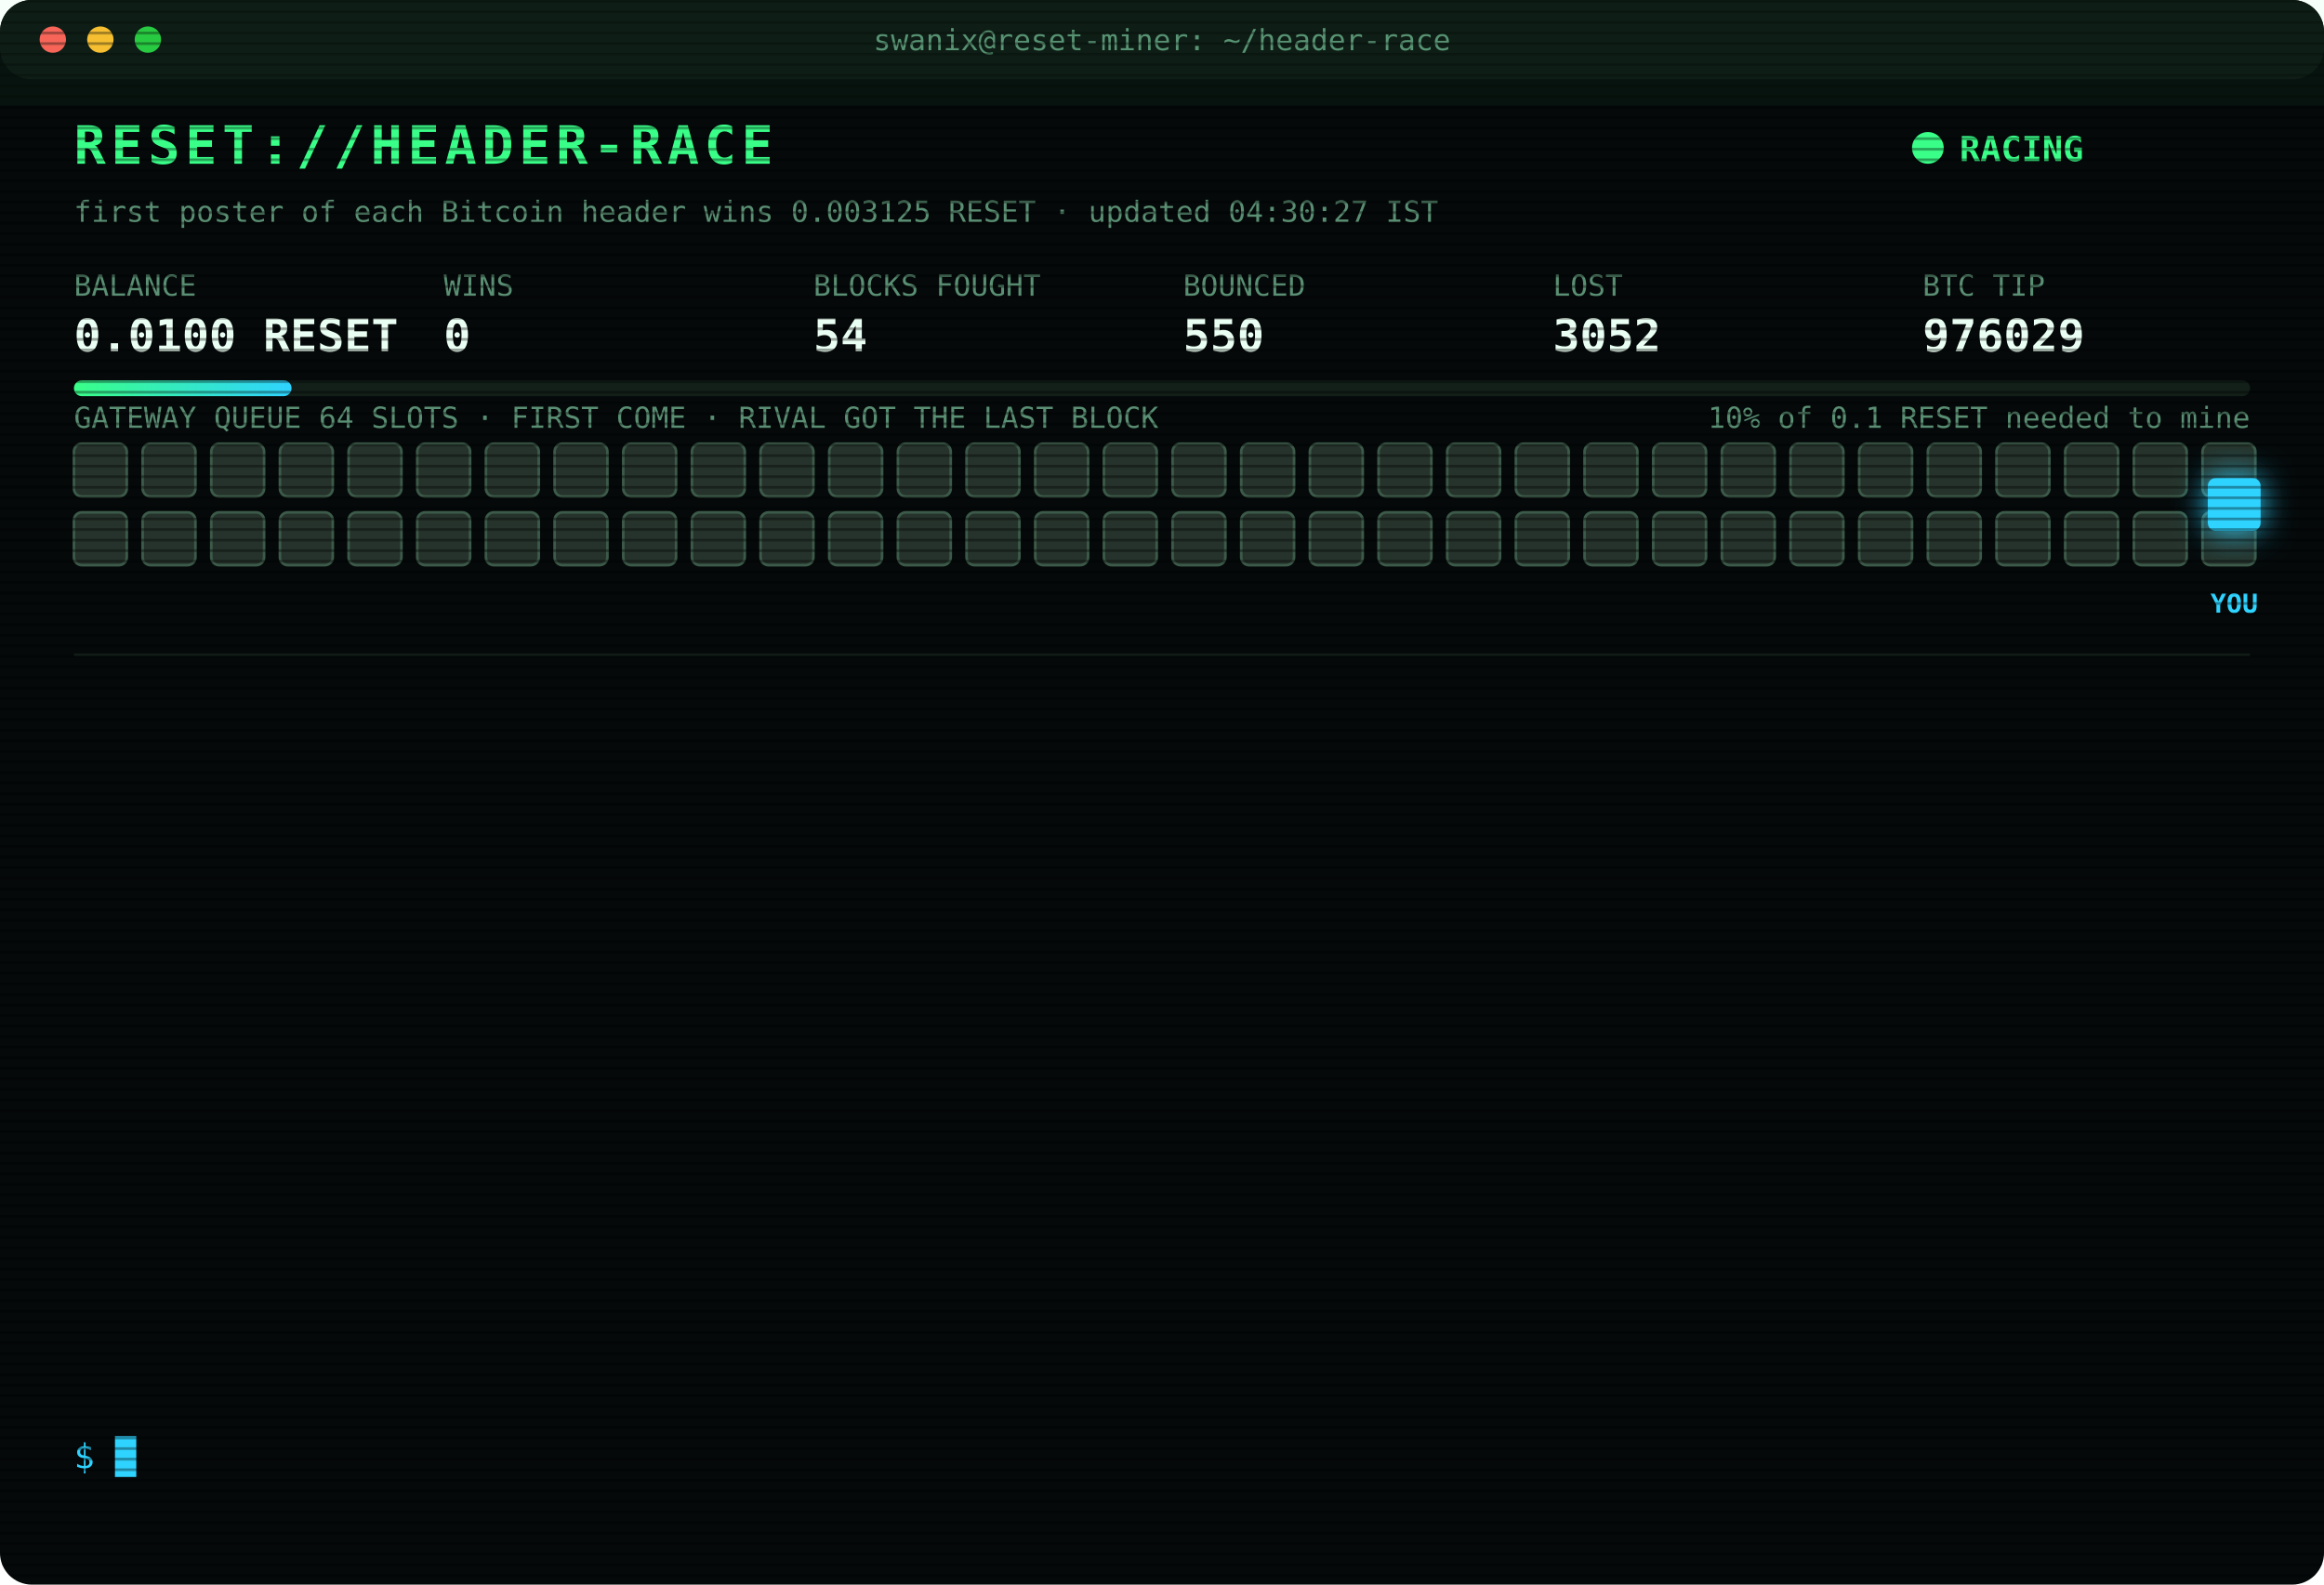
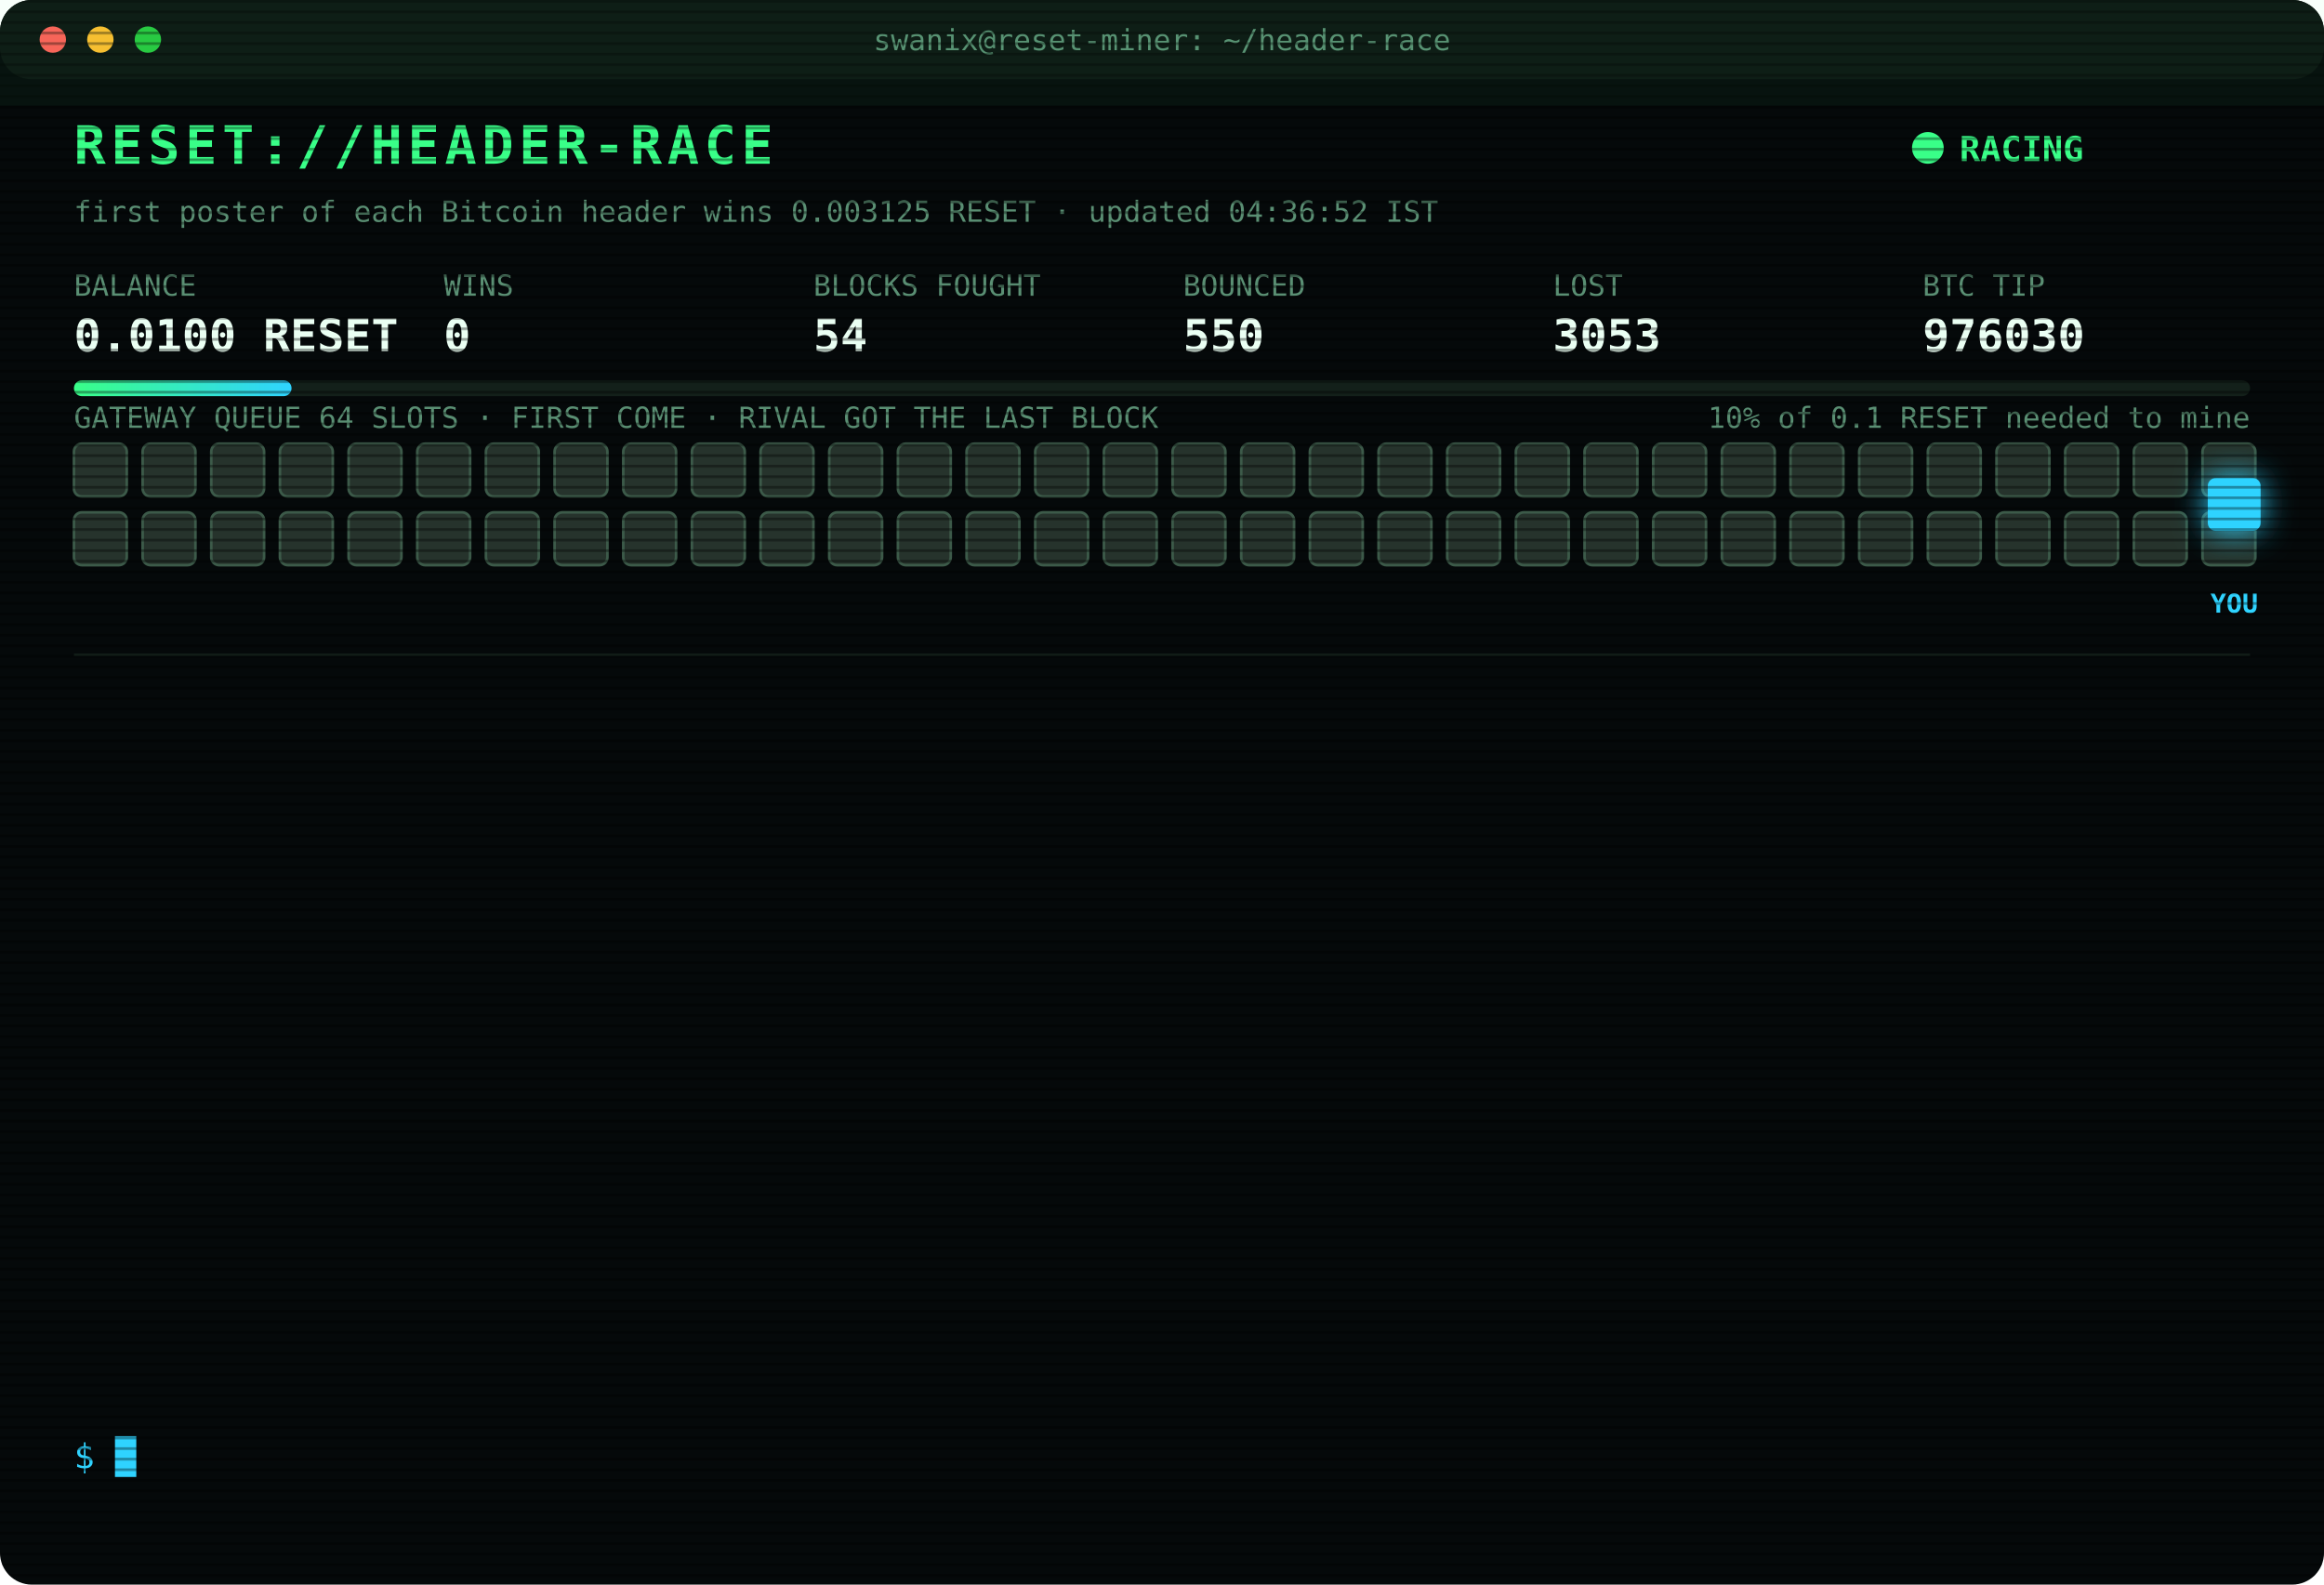
<svg xmlns="http://www.w3.org/2000/svg" width="880" height="600" viewBox="0 0 880 600" font-family="ui-monospace,SFMono-Regular,Menlo,Consolas,monospace">
  <style>
text{font-size:13px;fill:#7CFFB2}
.title{font-size:20px;font-weight:700;fill:#39FF88;letter-spacing:2px;animation:glitch 3s infinite steps(1)}
.sub{fill:#2fd3ff}.k{fill:#5a8f73;font-size:11px}.v{font-size:17px;font-weight:700;fill:#eafff3}
.ts{fill:#3f6b56}.boot{fill:#2fd3ff}.dim{fill:#5a8f73}.bad{fill:#ff4d6d}.warn{fill:#ffd23f}.mag{fill:#ff5cf0}.win{fill:#39FF88;font-weight:700}
.tag{font-size:10px;fill:#2fd3ff;font-weight:700}
.rival{fill:#26332c;stroke:#3c5a49;animation:jam 1.2s infinite alternate}
.idle{fill:#141c18;stroke:#22302a;animation:breathe 4s infinite}
.me{fill:#2fd3ff;filter:drop-shadow(0 0 6px #2fd3ff)}
.hover{animation:nudge 1.1s infinite ease-in-out}.bounce{animation:kick 1.4s infinite}
.ln{opacity:0;animation:in .4s forwards}
.cur{animation:blink 1s infinite steps(1)}
.scan{animation:scan 6s infinite linear}
.led{animation:blink 1.4s infinite}
@keyframes in{from{opacity:0;transform:translateX(-6px)}to{opacity:1;transform:none}}
@keyframes blink{50%{opacity:0}}
@keyframes jam{to{fill:#33463b}}
@keyframes breathe{50%{opacity:.4}}
@keyframes nudge{50%{transform:translateX(-10px)}}
@keyframes kick{0%,100%{transform:none}30%{transform:translateX(-14px)}55%{transform:translateX(10px) translateY(-6px)}}
@keyframes glitch{0%,92%{transform:none}93%{transform:translateX(2px);fill:#ff4d6d}95%{transform:translateX(-2px);fill:#2fd3ff}97%{transform:none}}
@keyframes scan{from{transform:translateY(-40px)}to{transform:translateY(600px)}}
</style>
  <defs>
    <pattern id="sl" width="4" height="4" patternUnits="userSpaceOnUse">
      <rect width="4" height="1" fill="#000" opacity=".35" />
    </pattern>
    <linearGradient id="bar">
      <stop offset="0" stop-color="#39FF88" />
      <stop offset="1" stop-color="#2fd3ff" />
    </linearGradient>
  </defs>
  <rect width="880" height="600" rx="12" fill="#05090a" />
  <rect width="880" height="30" rx="12" fill="#0d1512" />
  <circle cx="20" cy="15" r="5" fill="#ff5f57" />
  <circle cx="38" cy="15" r="5" fill="#febc2e" />
  <circle cx="56" cy="15" r="5" fill="#28c840" />
  <text x="440" y="19" text-anchor="middle" class="k">swanix@reset-miner: ~/header-race</text>
  <text x="28" y="62" class="title">RESET://HEADER-RACE</text>
  <circle class="led" cx="730" cy="56" r="6" fill="#39FF88" />
  <text x="742" y="61" class="win">RACING</text>
-   <text x="28" y="84" class="k">first poster of each Bitcoin header wins 0.003125 RESET · updated 04:30:27 IST</text>
+   <text x="28" y="84" class="k">first poster of each Bitcoin header wins 0.003125 RESET · updated 04:36:52 IST</text>
  <text x="28" y="112" class="k">BALANCE</text>
  <text x="28" y="133" class="v">0.0100 RESET</text>
  <text x="168" y="112" class="k">WINS</text>
  <text x="168" y="133" class="v">0</text>
  <text x="308" y="112" class="k">BLOCKS FOUGHT</text>
  <text x="308" y="133" class="v">54</text>
  <text x="448" y="112" class="k">BOUNCED</text>
  <text x="448" y="133" class="v">550</text>
  <text x="588" y="112" class="k">LOST</text>
-   <text x="588" y="133" class="v">3052</text>
+   <text x="588" y="133" class="v">3053</text>
  <text x="728" y="112" class="k">BTC TIP</text>
-   <text x="728" y="133" class="v">976029</text>
+   <text x="728" y="133" class="v">976030</text>
  <rect x="28" y="144" width="824" height="6" rx="3" fill="#13201a" />
  <rect x="28" y="144" width="82.4" height="6" rx="3" fill="url(#bar)" />
  <text x="852" y="162" text-anchor="end" class="k">10% of 0.1 RESET needed to mine</text>
  <text x="28" y="162" class="k">GATEWAY QUEUE 64 SLOTS · FIRST COME · RIVAL GOT THE LAST BLOCK</text>
  <rect class="rival" x="28" y="168" width="20" height="20" rx="3" style="animation-delay:0.00s" />
  <rect class="rival" x="54" y="168" width="20" height="20" rx="3" style="animation-delay:0.05s" />
  <rect class="rival" x="80" y="168" width="20" height="20" rx="3" style="animation-delay:0.10s" />
  <rect class="rival" x="106" y="168" width="20" height="20" rx="3" style="animation-delay:0.15s" />
  <rect class="rival" x="132" y="168" width="20" height="20" rx="3" style="animation-delay:0.20s" />
  <rect class="rival" x="158" y="168" width="20" height="20" rx="3" style="animation-delay:0.25s" />
  <rect class="rival" x="184" y="168" width="20" height="20" rx="3" style="animation-delay:0.30s" />
  <rect class="rival" x="210" y="168" width="20" height="20" rx="3" style="animation-delay:0.35s" />
  <rect class="rival" x="236" y="168" width="20" height="20" rx="3" style="animation-delay:0.40s" />
  <rect class="rival" x="262" y="168" width="20" height="20" rx="3" style="animation-delay:0.45s" />
  <rect class="rival" x="288" y="168" width="20" height="20" rx="3" style="animation-delay:0.50s" />
  <rect class="rival" x="314" y="168" width="20" height="20" rx="3" style="animation-delay:0.55s" />
  <rect class="rival" x="340" y="168" width="20" height="20" rx="3" style="animation-delay:0.60s" />
  <rect class="rival" x="366" y="168" width="20" height="20" rx="3" style="animation-delay:0.65s" />
  <rect class="rival" x="392" y="168" width="20" height="20" rx="3" style="animation-delay:0.70s" />
  <rect class="rival" x="418" y="168" width="20" height="20" rx="3" style="animation-delay:0.75s" />
  <rect class="rival" x="444" y="168" width="20" height="20" rx="3" style="animation-delay:0.80s" />
  <rect class="rival" x="470" y="168" width="20" height="20" rx="3" style="animation-delay:0.85s" />
  <rect class="rival" x="496" y="168" width="20" height="20" rx="3" style="animation-delay:0.90s" />
  <rect class="rival" x="522" y="168" width="20" height="20" rx="3" style="animation-delay:0.95s" />
  <rect class="rival" x="548" y="168" width="20" height="20" rx="3" style="animation-delay:1.00s" />
  <rect class="rival" x="574" y="168" width="20" height="20" rx="3" style="animation-delay:1.05s" />
  <rect class="rival" x="600" y="168" width="20" height="20" rx="3" style="animation-delay:1.10s" />
  <rect class="rival" x="626" y="168" width="20" height="20" rx="3" style="animation-delay:1.15s" />
  <rect class="rival" x="652" y="168" width="20" height="20" rx="3" style="animation-delay:1.20s" />
  <rect class="rival" x="678" y="168" width="20" height="20" rx="3" style="animation-delay:1.25s" />
  <rect class="rival" x="704" y="168" width="20" height="20" rx="3" style="animation-delay:1.30s" />
  <rect class="rival" x="730" y="168" width="20" height="20" rx="3" style="animation-delay:1.35s" />
  <rect class="rival" x="756" y="168" width="20" height="20" rx="3" style="animation-delay:1.40s" />
  <rect class="rival" x="782" y="168" width="20" height="20" rx="3" style="animation-delay:1.45s" />
  <rect class="rival" x="808" y="168" width="20" height="20" rx="3" style="animation-delay:1.50s" />
  <rect class="rival" x="834" y="168" width="20" height="20" rx="3" style="animation-delay:1.55s" />
  <rect class="rival" x="28" y="194" width="20" height="20" rx="3" style="animation-delay:1.60s" />
  <rect class="rival" x="54" y="194" width="20" height="20" rx="3" style="animation-delay:1.65s" />
  <rect class="rival" x="80" y="194" width="20" height="20" rx="3" style="animation-delay:1.70s" />
  <rect class="rival" x="106" y="194" width="20" height="20" rx="3" style="animation-delay:1.75s" />
  <rect class="rival" x="132" y="194" width="20" height="20" rx="3" style="animation-delay:1.80s" />
  <rect class="rival" x="158" y="194" width="20" height="20" rx="3" style="animation-delay:1.85s" />
  <rect class="rival" x="184" y="194" width="20" height="20" rx="3" style="animation-delay:1.90s" />
  <rect class="rival" x="210" y="194" width="20" height="20" rx="3" style="animation-delay:1.95s" />
  <rect class="rival" x="236" y="194" width="20" height="20" rx="3" style="animation-delay:2.00s" />
  <rect class="rival" x="262" y="194" width="20" height="20" rx="3" style="animation-delay:2.05s" />
  <rect class="rival" x="288" y="194" width="20" height="20" rx="3" style="animation-delay:2.10s" />
  <rect class="rival" x="314" y="194" width="20" height="20" rx="3" style="animation-delay:2.15s" />
  <rect class="rival" x="340" y="194" width="20" height="20" rx="3" style="animation-delay:2.20s" />
  <rect class="rival" x="366" y="194" width="20" height="20" rx="3" style="animation-delay:2.25s" />
  <rect class="rival" x="392" y="194" width="20" height="20" rx="3" style="animation-delay:2.30s" />
  <rect class="rival" x="418" y="194" width="20" height="20" rx="3" style="animation-delay:2.35s" />
  <rect class="rival" x="444" y="194" width="20" height="20" rx="3" style="animation-delay:2.40s" />
  <rect class="rival" x="470" y="194" width="20" height="20" rx="3" style="animation-delay:2.45s" />
  <rect class="rival" x="496" y="194" width="20" height="20" rx="3" style="animation-delay:2.50s" />
  <rect class="rival" x="522" y="194" width="20" height="20" rx="3" style="animation-delay:2.55s" />
  <rect class="rival" x="548" y="194" width="20" height="20" rx="3" style="animation-delay:2.60s" />
  <rect class="rival" x="574" y="194" width="20" height="20" rx="3" style="animation-delay:2.65s" />
  <rect class="rival" x="600" y="194" width="20" height="20" rx="3" style="animation-delay:2.70s" />
  <rect class="rival" x="626" y="194" width="20" height="20" rx="3" style="animation-delay:2.75s" />
  <rect class="rival" x="652" y="194" width="20" height="20" rx="3" style="animation-delay:2.80s" />
  <rect class="rival" x="678" y="194" width="20" height="20" rx="3" style="animation-delay:2.85s" />
  <rect class="rival" x="704" y="194" width="20" height="20" rx="3" style="animation-delay:2.90s" />
  <rect class="rival" x="730" y="194" width="20" height="20" rx="3" style="animation-delay:2.95s" />
  <rect class="rival" x="756" y="194" width="20" height="20" rx="3" style="animation-delay:3.00s" />
  <rect class="rival" x="782" y="194" width="20" height="20" rx="3" style="animation-delay:3.05s" />
  <rect class="rival" x="808" y="194" width="20" height="20" rx="3" style="animation-delay:3.10s" />
  <rect class="rival" x="834" y="194" width="20" height="20" rx="3" style="animation-delay:3.15s" />
  <g class="hover">
    <rect class="me" x="836" y="181" width="20" height="20" rx="3" />
    <text class="tag" x="846" y="232" text-anchor="middle">YOU</text>
  </g>
  <line x1="28" x2="852" y1="248" y2="248" stroke="#13201a" />
  <g class="ln" style="animation-delay:0.40s">
-     <text x="28" y="270" class="ts">03:20:07</text>
-     <text x="104" y="270" class="bad">[LOST] #976017 taken by a rival miner</text>
+     <text x="28" y="270" class="ts">03:23:02</text>
+     <text x="104" y="270" class="bad">[LOST] #976018 taken by a rival miner</text>
  </g>
  <g class="ln" style="animation-delay:0.65s">
-     <text x="28" y="292" class="ts">03:23:02</text>
-     <text x="104" y="292" class="bad">[LOST] #976018 taken by a rival miner</text>
+     <text x="28" y="292" class="ts">03:25:21</text>
+     <text x="104" y="292" class="bad">[LOST] #976019 taken by a rival miner</text>
  </g>
  <g class="ln" style="animation-delay:0.90s">
-     <text x="28" y="314" class="ts">03:25:21</text>
-     <text x="104" y="314" class="bad">[LOST] #976019 taken by a rival miner</text>
+     <text x="28" y="314" class="ts">03:25:51</text>
+     <text x="104" y="314" class="dim">[STINT END] calls 785 · wins 0</text>
  </g>
  <g class="ln" style="animation-delay:1.15s">
-     <text x="28" y="336" class="ts">03:25:51</text>
-     <text x="104" y="336" class="dim">[STINT END] calls 785 · wins 0</text>
+     <text x="28" y="336" class="ts">03:30:37</text>
+     <text x="104" y="336" class="boot">[BOOT] racer v3 online · 3 feeds · stint 340m</text>
  </g>
  <g class="ln" style="animation-delay:1.40s">
-     <text x="28" y="358" class="ts">03:30:37</text>
-     <text x="104" y="358" class="boot">[BOOT] racer v3 online · 3 feeds · stint 340m</text>
+     <text x="28" y="358" class="ts">03:46:47</text>
+     <text x="104" y="358" class="bad">[LOST] #976022 taken by a rival miner</text>
  </g>
  <g class="ln" style="animation-delay:1.65s">
-     <text x="28" y="380" class="ts">03:46:47</text>
-     <text x="104" y="380" class="bad">[LOST] #976022 taken by a rival miner</text>
+     <text x="28" y="380" class="ts">03:48:39</text>
+     <text x="104" y="380" class="bad">[LOST] #976023 taken by a rival miner</text>
  </g>
  <g class="ln" style="animation-delay:1.90s">
-     <text x="28" y="402" class="ts">03:48:39</text>
-     <text x="104" y="402" class="bad">[LOST] #976023 taken by a rival miner</text>
+     <text x="28" y="402" class="ts">03:51:32</text>
+     <text x="104" y="402" class="bad">[LOST] #976024 taken by a rival miner</text>
  </g>
  <g class="ln" style="animation-delay:2.15s">
-     <text x="28" y="424" class="ts">03:51:32</text>
-     <text x="104" y="424" class="bad">[LOST] #976024 taken by a rival miner</text>
+     <text x="28" y="424" class="ts">04:03:19</text>
+     <text x="104" y="424" class="bad">[LOST] #976025 taken by a rival miner</text>
  </g>
  <g class="ln" style="animation-delay:2.40s">
-     <text x="28" y="446" class="ts">04:03:19</text>
-     <text x="104" y="446" class="bad">[LOST] #976025 taken by a rival miner</text>
+     <text x="28" y="446" class="ts">04:08:05</text>
+     <text x="104" y="446" class="bad">[LOST] #976026 taken by a rival miner</text>
  </g>
  <g class="ln" style="animation-delay:2.65s">
-     <text x="28" y="468" class="ts">04:08:05</text>
-     <text x="104" y="468" class="bad">[LOST] #976026 taken by a rival miner</text>
+     <text x="28" y="468" class="ts">04:12:10</text>
+     <text x="104" y="468" class="bad">[LOST] #976027 taken by a rival miner</text>
  </g>
  <g class="ln" style="animation-delay:2.90s">
-     <text x="28" y="490" class="ts">04:12:10</text>
-     <text x="104" y="490" class="bad">[LOST] #976027 taken by a rival miner</text>
+     <text x="28" y="490" class="ts">04:18:38</text>
+     <text x="104" y="490" class="bad">[LOST] #976028 taken by a rival miner</text>
  </g>
  <g class="ln" style="animation-delay:3.15s">
-     <text x="28" y="512" class="ts">04:18:38</text>
-     <text x="104" y="512" class="bad">[LOST] #976028 taken by a rival miner</text>
+     <text x="28" y="512" class="ts">04:24:36</text>
+     <text x="104" y="512" class="bad">[LOST] #976029 taken by a rival miner</text>
  </g>
  <g class="ln" style="animation-delay:3.40s">
-     <text x="28" y="534" class="ts">04:24:36</text>
-     <text x="104" y="534" class="bad">[LOST] #976029 taken by a rival miner</text>
+     <text x="28" y="534" class="ts">04:36:52</text>
+     <text x="104" y="534" class="bad">[LOST] #976030 taken by a rival miner</text>
  </g>
  <text x="28" y="556" class="sub">$ <tspan class="cur">█</tspan>
  </text>
  <rect width="880" height="600" rx="12" fill="url(#sl)" pointer-events="none" />
  <rect class="scan" width="880" height="40" fill="#39FF88" opacity=".04" />
</svg>
